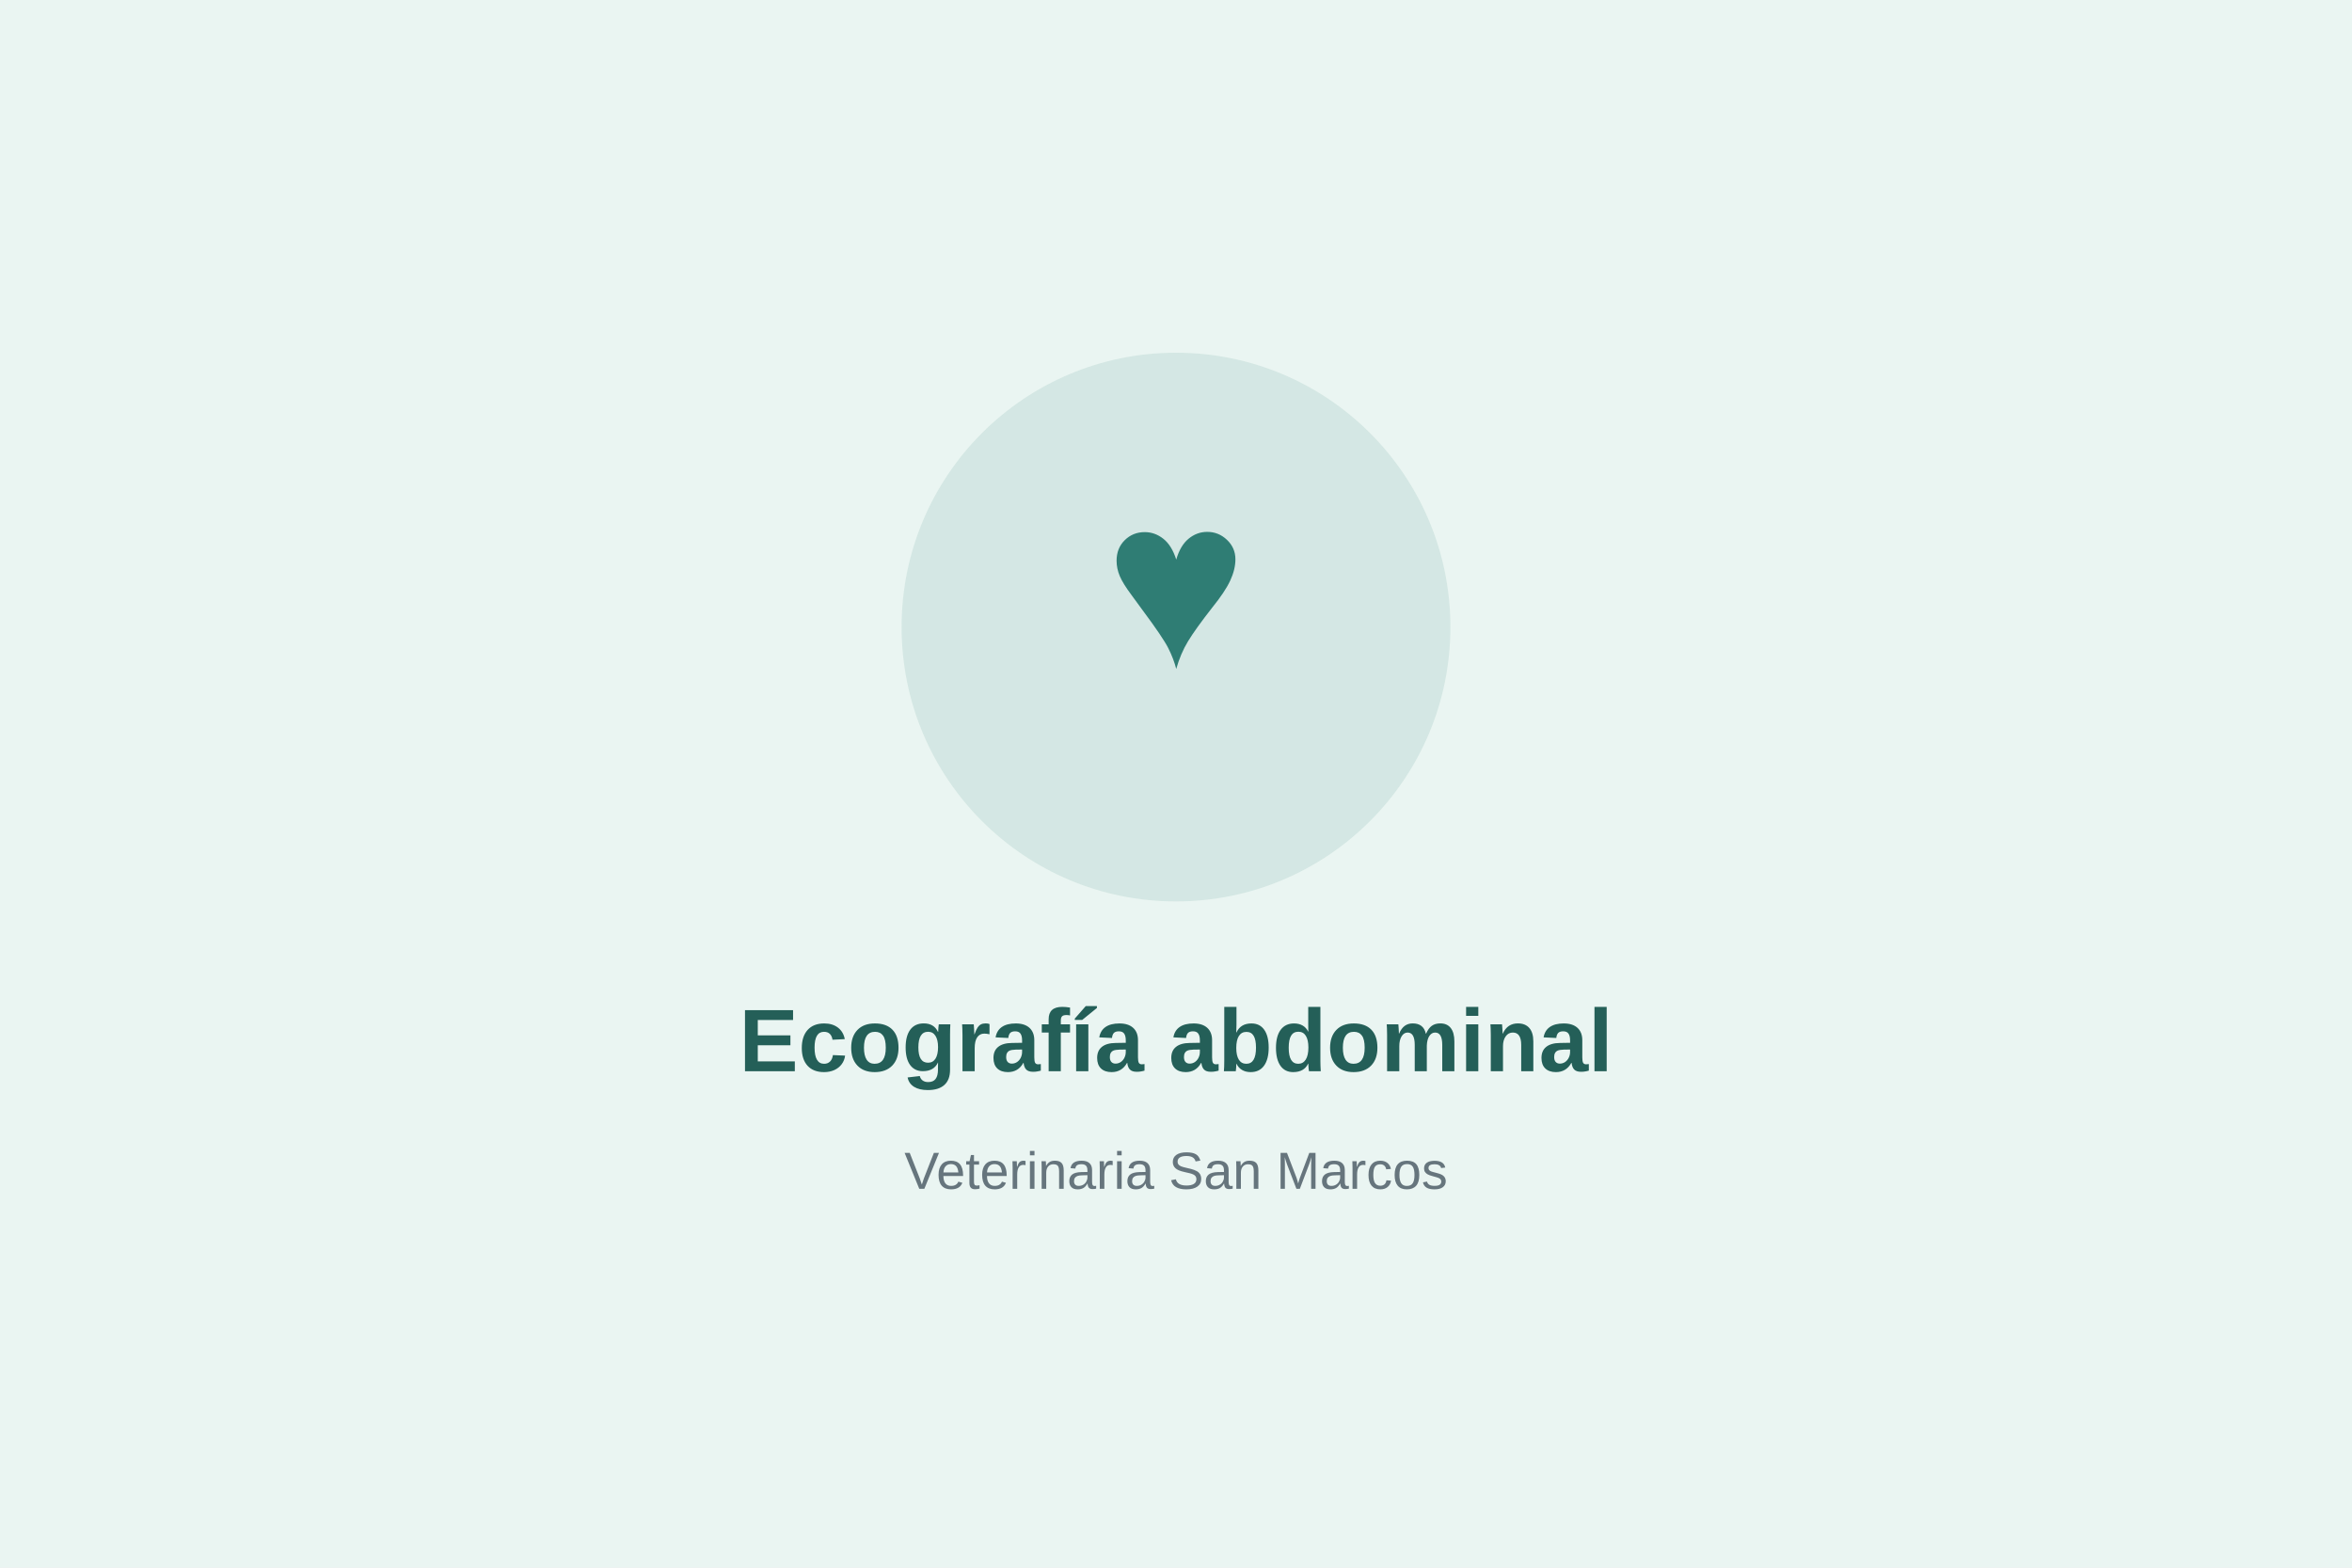
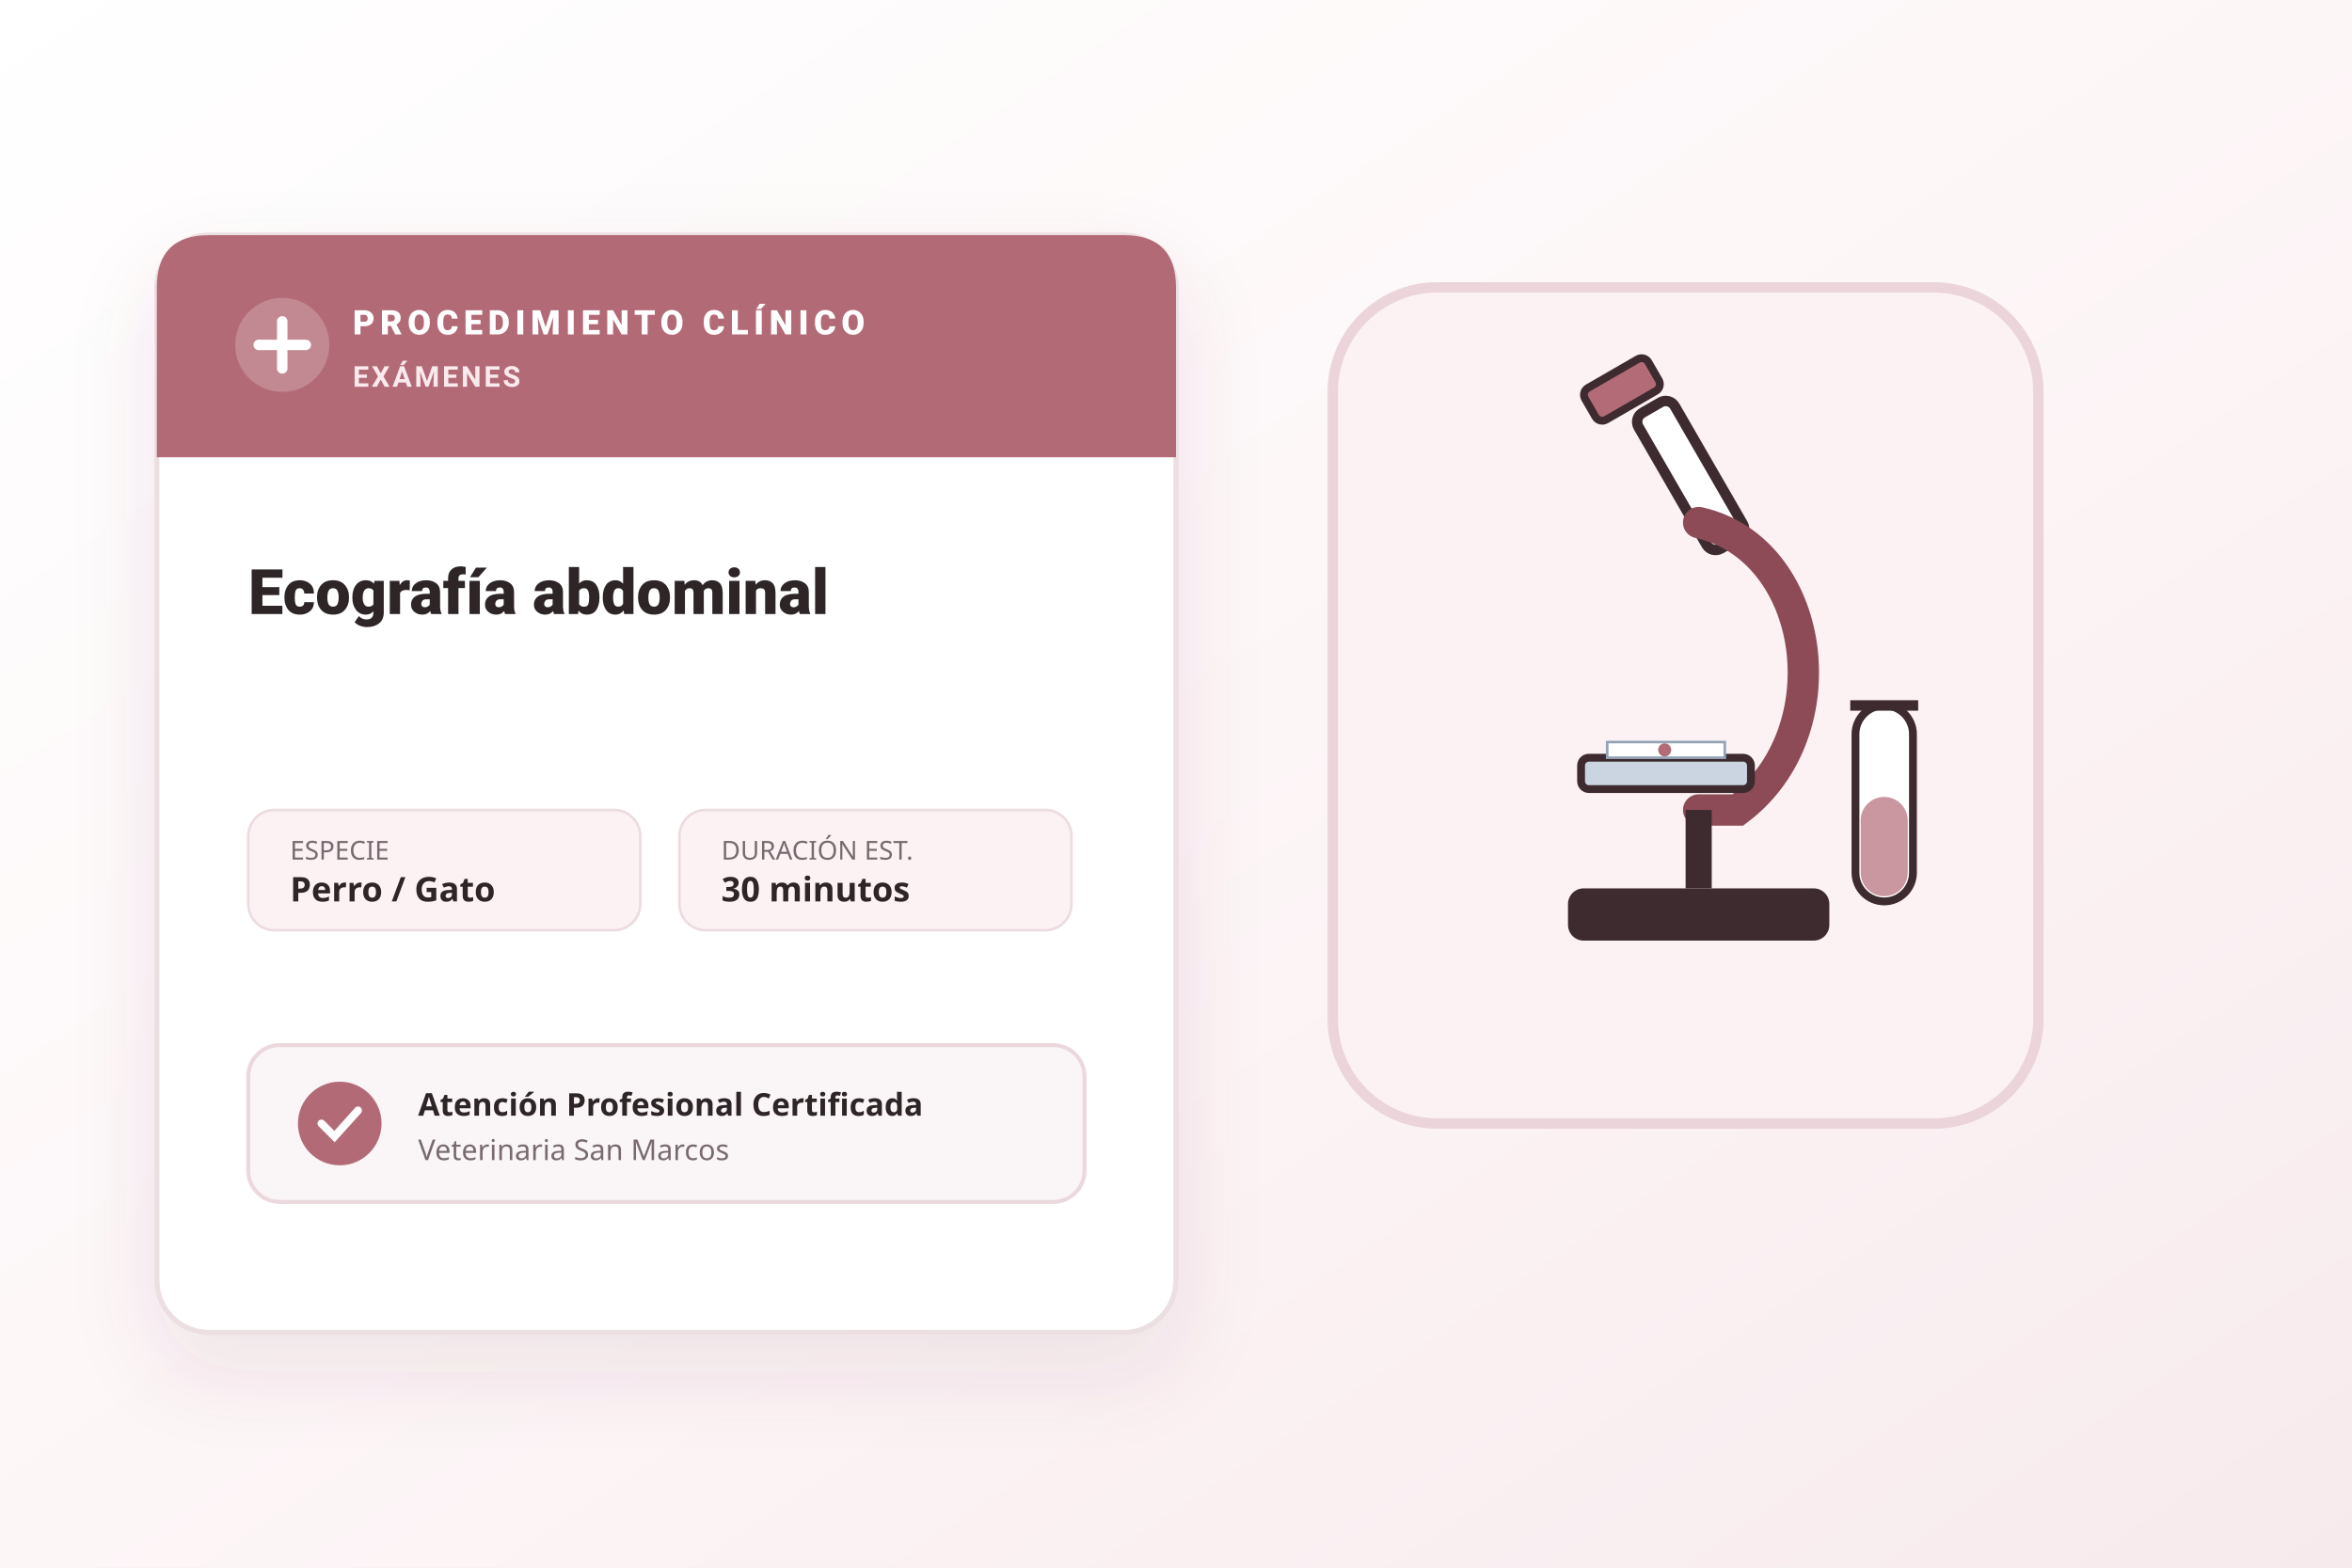
<svg xmlns="http://www.w3.org/2000/svg" width="900" height="600" viewBox="0 0 900 600">
-   <rect width="900" height="600" fill="#eaf5f2" />
-   <circle cx="450" cy="240" r="105" fill="#2f7d74" opacity=".12" />
-   <text x="450" y="255" text-anchor="middle" font-family="Arial, sans-serif" font-size="92" fill="#2f7d74">♥</text>
-   <text x="450" y="410" text-anchor="middle" font-family="Arial, sans-serif" font-size="34" font-weight="700" fill="#245f58">Ecografía abdominal</text>
-   <text x="450" y="455" text-anchor="middle" font-family="Arial, sans-serif" font-size="20" fill="#66757d">Veterinaria San Marcos</text>
+   <defs>
+     <linearGradient id="servBgGrad" x1="0%" y1="0%" x2="100%" y2="100%">
+       <stop offset="0%" stop-color="#ffffff" />
+       <stop offset="50%" stop-color="#fdf6f7" />
+       <stop offset="100%" stop-color="#f7eaed" />
+     </linearGradient>
+     <filter id="servShadow" x="-10%" y="-10%" width="130%" height="130%">
+       <feDropShadow dx="0" dy="14" stdDeviation="16" flood-color="#733b47" flood-opacity="0.1" />
+     </filter>
+   </defs>
+   <rect width="900" height="600" fill="url(#servBgGrad)" />
+   <g transform="translate(60, 90)" filter="url(#servShadow)">
+     <rect x="0" y="0" width="390" height="420" rx="20" fill="#ffffff" stroke="#ecdfe2" stroke-width="2" />
+     <path d="M 0,20 Q 0,0 20,0 L 370,0 Q 390,0 390,20 L 390,85 L 0,85 Z" fill="#b36b77" />
+     <g transform="translate(30, 24)">
+       <circle cx="18" cy="18" r="18" fill="#ffffff" opacity="0.2" />
+       <path d="M18,9 L18,27 M9,18 L27,18" stroke="#ffffff" stroke-width="4" stroke-linecap="round" />
+     </g>
+     <text x="75" y="38" font-family="'Segoe UI', Roboto, sans-serif" font-size="13" font-weight="800" fill="#ffffff" letter-spacing="2">PROCEDIMIENTO CLÍNICO</text>
+     <text x="75" y="58" font-family="'Segoe UI', Roboto, sans-serif" font-size="11" font-weight="600" fill="#faeaed" letter-spacing="1">EXÁMENES</text>
+     <text x="35" y="145" font-family="'Segoe UI', Roboto, sans-serif" font-size="24" font-weight="800" fill="#2e2528">Ecografía abdominal</text>
+     <g transform="translate(35, 220)">
+       <rect x="0" y="0" width="150" height="46" rx="10" fill="#fcf2f4" stroke="#ecdce0" stroke-width="1" />
+       <text x="16" y="19" font-family="'Segoe UI', sans-serif" font-size="10" fill="#786b6f">ESPECIE</text>
+       <text x="16" y="35" font-family="'Segoe UI', sans-serif" font-size="13" font-weight="700" fill="#2e2528">Perro / Gato</text>
+       <rect x="165" y="0" width="150" height="46" rx="10" fill="#fcf2f4" stroke="#ecdce0" stroke-width="1" />
+       <text x="181" y="19" font-family="'Segoe UI', sans-serif" font-size="10" fill="#786b6f">DURACIÓN EST.</text>
+       <text x="181" y="35" font-family="'Segoe UI', sans-serif" font-size="13" font-weight="700" fill="#2e2528">30 minutos</text>
+     </g>
+     <g transform="translate(35, 310)">
+       <rect x="0" y="0" width="320" height="60" rx="12" fill="#faf5f6" stroke="#ebd8dc" stroke-width="1.5" />
+       <circle cx="35" cy="30" r="16" fill="#b36b77" />
+       <path d="M28,30 L33,35 L42,25" fill="none" stroke="#ffffff" stroke-width="3" stroke-linecap="round" />
+       <text x="65" y="27" font-family="'Segoe UI', sans-serif" font-size="12" font-weight="700" fill="#2e2528">Atención Profesional Certificada</text>
+       <text x="65" y="44" font-family="'Segoe UI', sans-serif" font-size="11" fill="#786b6f">Veterinaria San Marcos</text>
+     </g>
+   </g>
+   <g transform="translate(480, 90)">
+     <rect x="30" y="20" width="270" height="320" rx="40" fill="#fcf2f4" stroke="#ebd5da" stroke-width="4" />
+     <g transform="translate(85, 50)">
+       <rect x="60" y="20" width="16" height="60" rx="4" transform="rotate(-30, 60, 20)" fill="#ffffff" stroke="#3d2b2f" stroke-width="4" />
+       <rect x="40" y="10" width="28" height="14" rx="3" transform="rotate(-30, 40, 10)" fill="#b36b77" stroke="#3d2b2f" stroke-width="3" />
+       <path d="M 85,60 C 130,70 140,140 100,170 L 85,170" fill="none" stroke="#8c4b56" stroke-width="12" stroke-linecap="round" />
+       <rect x="40" y="150" width="65" height="12" rx="3" fill="#cbd5e1" stroke="#3d2b2f" stroke-width="3" />
+       <rect x="50" y="144" width="45" height="6" fill="#ffffff" stroke="#94a3b8" />
+       <circle cx="72" cy="147" r="2.5" fill="#b36b77" />
+       <rect x="35" y="200" width="100" height="20" rx="6" fill="#3d2b2f" />
+       <line x1="85" y1="170" x2="85" y2="200" stroke="#3d2b2f" stroke-width="10" />
+     </g>
+     <g transform="translate(220, 170)">
+       <rect x="10" y="10" width="22" height="75" rx="11" fill="#ffffff" stroke="#3d2b2f" stroke-width="3" />
+       <rect x="12" y="45" width="18" height="38" rx="9" fill="#b36b77" opacity="0.7" />
+       <line x1="8" y1="10" x2="34" y2="10" stroke="#3d2b2f" stroke-width="4" />
+     </g>
+   </g>
</svg>
